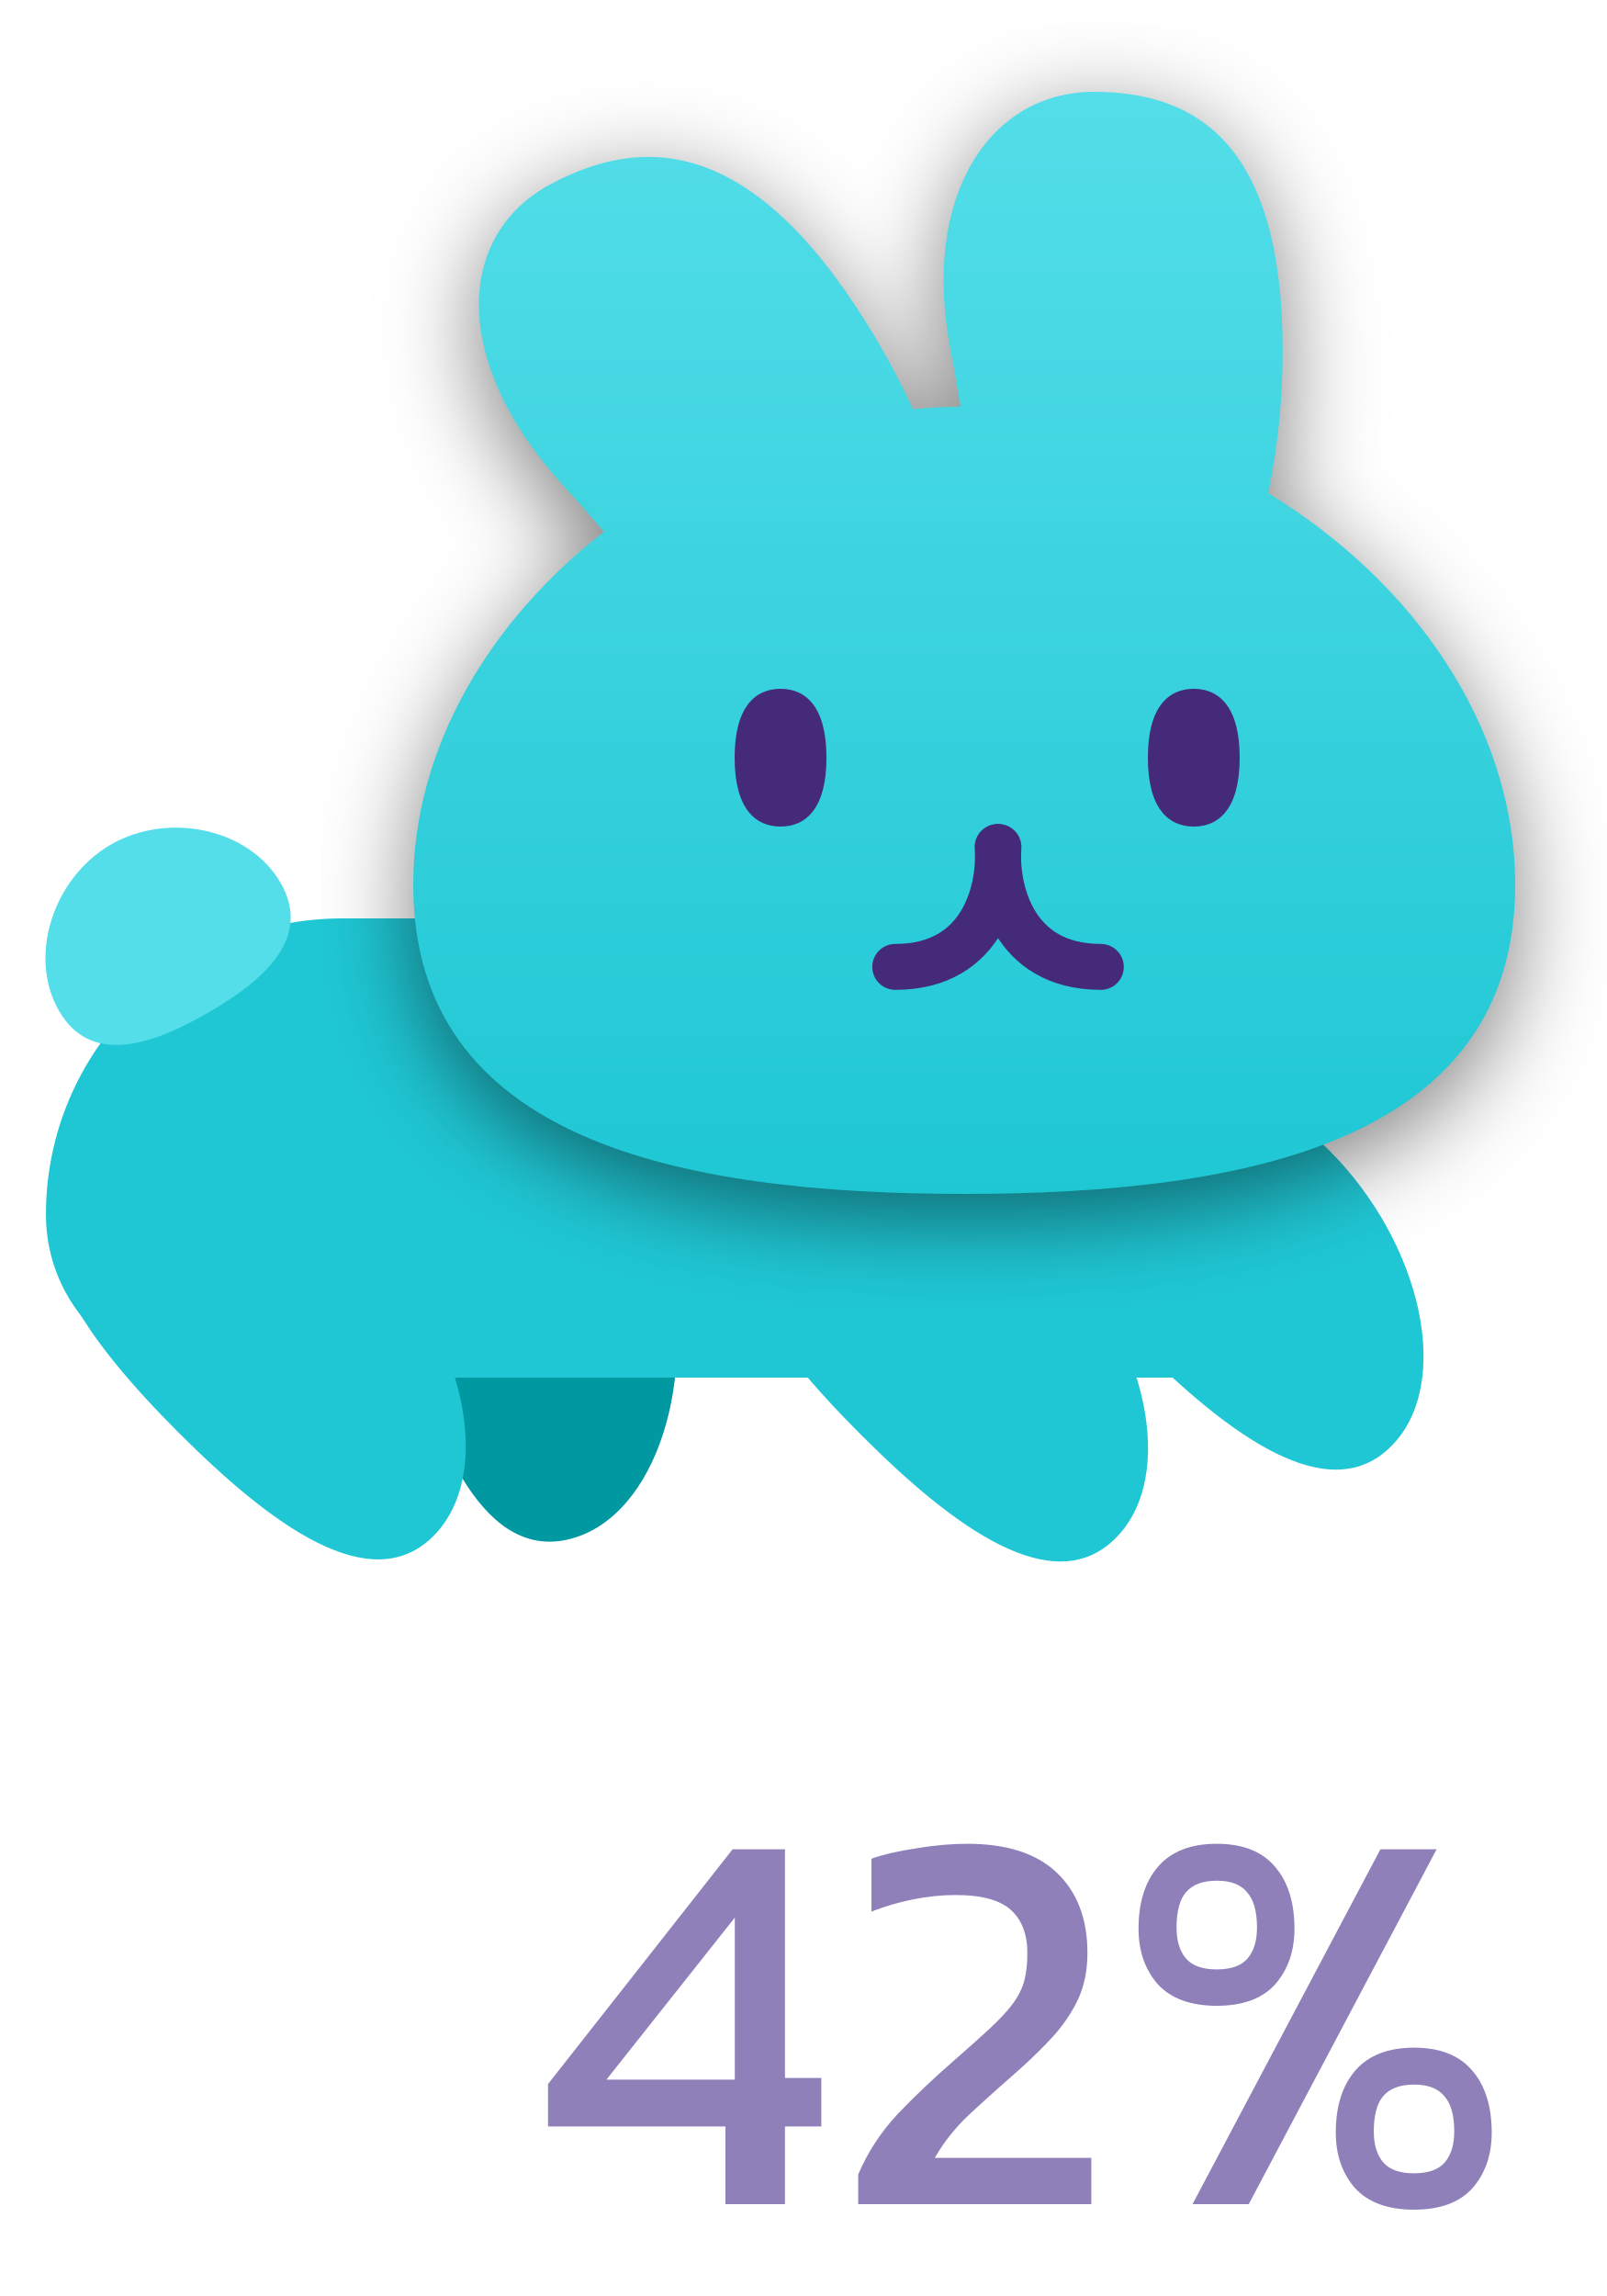
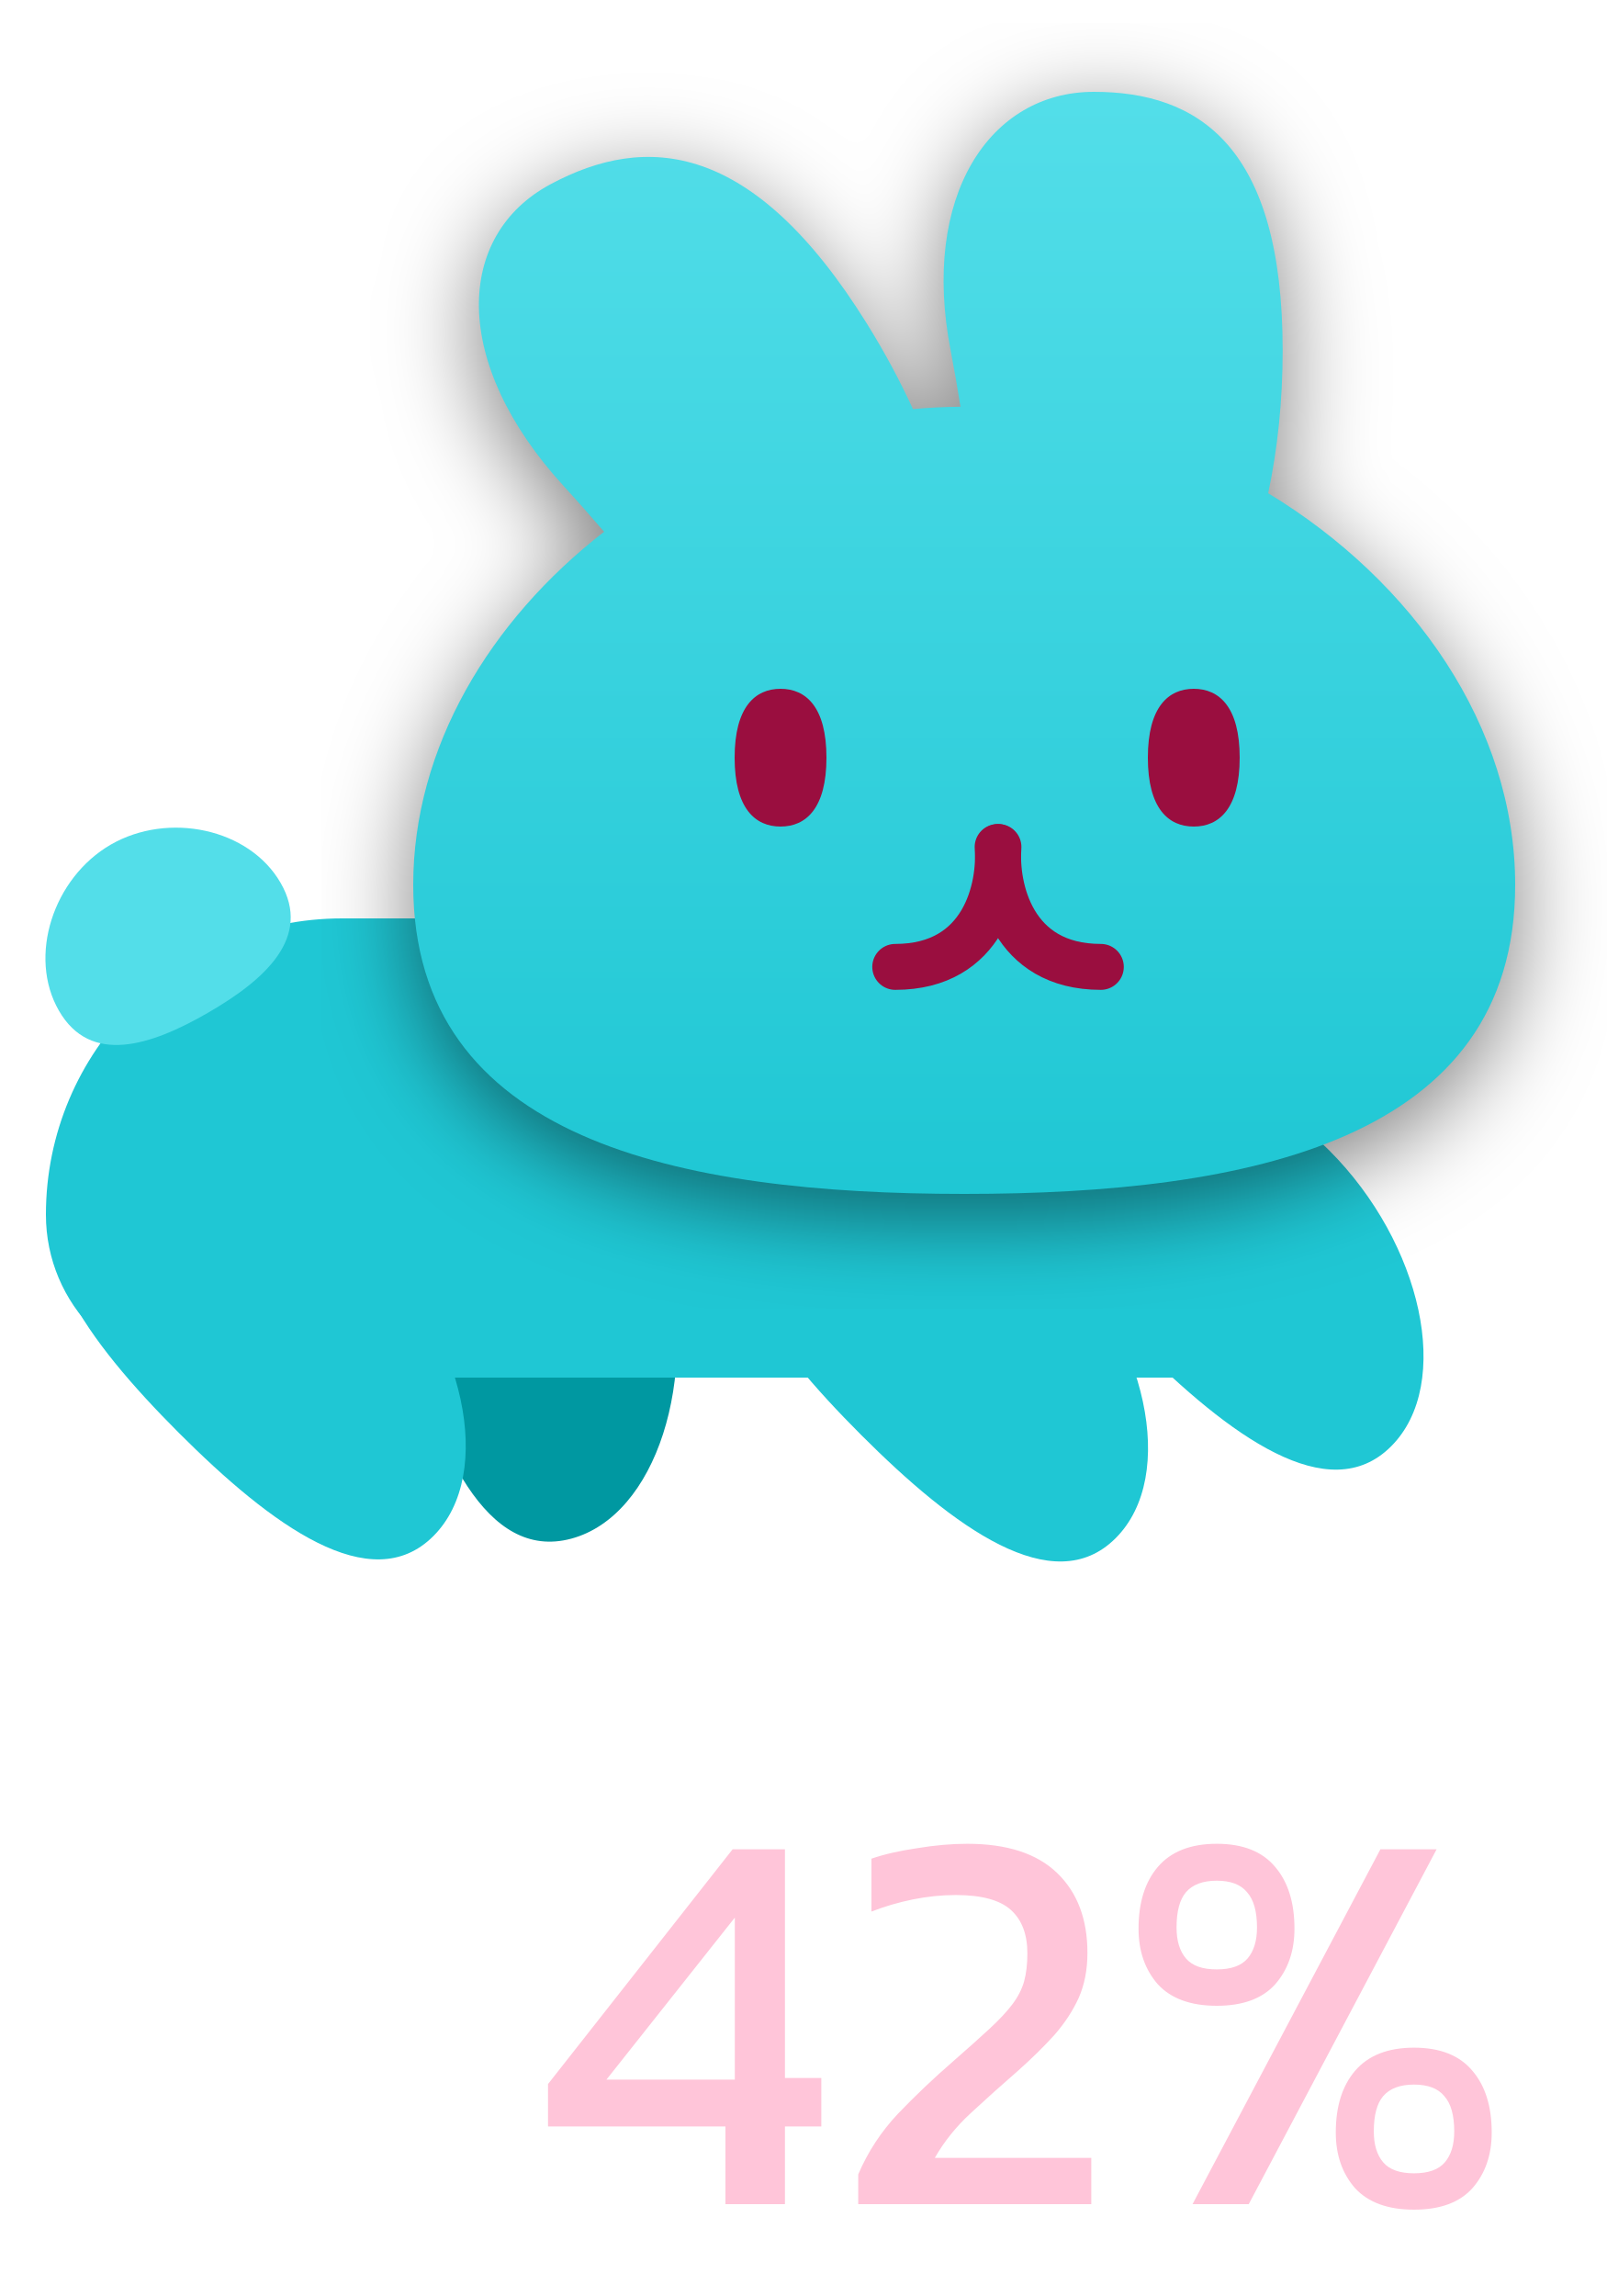
<svg xmlns="http://www.w3.org/2000/svg" width="35" height="50" viewBox="0 0 35 50" fill="none">
  <path d="M9.588 22.865C7.729 23.363 8.025 26.033 8.764 28.79C9.502 31.546 10.581 34.006 12.44 33.508C14.299 33.01 15.233 30.01 14.495 27.254C13.756 24.498 11.447 22.367 9.588 22.865Z" fill="#0098A1" />
  <path d="M1 26.452C1 22.889 3.888 20 7.452 20H13V30H4.548C2.589 30 1 28.411 1 26.452Z" fill="#1FC7D4" />
  <path d="M6.111 19.225C6.797 20.412 5.778 21.334 4.528 22.056C3.278 22.778 1.97 23.199 1.284 22.011C0.599 20.824 1.163 19.115 2.413 18.393C3.663 17.672 5.425 18.037 6.111 19.225Z" fill="#53DEE9" />
  <path d="M1.647 25.66C0.286 27.021 1.878 29.185 3.895 31.203C5.913 33.221 8.077 34.812 9.438 33.452C10.799 32.091 10.108 29.025 8.091 27.008C6.073 24.99 3.007 24.299 1.647 25.66Z" fill="#1FC7D4" />
  <rect width="1" height="10" transform="matrix(-1 0 0 1 14 20)" fill="#1FC7D4" />
  <rect x="9" y="20" width="17" height="10" fill="#1FC7D4" />
  <path d="M16.507 25.706C15.146 27.067 16.738 29.231 18.756 31.249C20.773 33.267 22.938 34.858 24.298 33.497C25.659 32.137 24.968 29.071 22.951 27.053C20.933 25.036 17.868 24.345 16.507 25.706Z" fill="#1FC7D4" />
  <path d="M22.507 23.706C21.146 25.067 22.738 27.231 24.756 29.249C26.773 31.267 28.938 32.858 30.298 31.497C31.659 30.137 30.968 27.071 28.951 25.053C26.933 23.036 23.868 22.345 22.507 23.706Z" fill="#1FC7D4" />
  <g filter="url(#filter0_d)">
    <path fill-rule="evenodd" clip-rule="evenodd" d="M20.705 7.634C20.781 8.027 20.852 8.438 20.919 8.857C20.573 8.86 20.227 8.877 19.884 8.909C19.603 8.295 19.269 7.672 18.884 7.053C16.396 3.051 14.062 2.901 11.989 4.013C9.915 5.124 9.811 7.896 12.283 10.592C12.57 10.905 12.863 11.238 13.157 11.58C10.66 13.516 9 16.291 9 19.27C9 24.829 14.785 26 21 26C27.215 26 33 24.829 33 19.27C33 15.828 30.784 12.658 27.621 10.741C27.824 9.785 27.936 8.735 27.936 7.634C27.936 3.172 26.095 2 23.824 2C21.553 2 20.051 4.271 20.705 7.634Z" fill="url(#paint0_linear_bunny_full)" />
  </g>
-   <path d="M21.728 18.445C21.796 19.315 21.445 21.056 19.498 21.056" stroke="#452A7A" stroke-linecap="round" />
-   <path d="M21.746 18.445C21.678 19.315 22.03 21.056 23.976 21.056" stroke="#452A7A" stroke-linecap="round" />
-   <path d="M18 16.5C18 17.605 17.552 18 17 18C16.448 18 16 17.605 16 16.5C16 15.395 16.448 15 17 15C17.552 15 18 15.395 18 16.5Z" fill="#452A7A" />
-   <path d="M27 16.5C27 17.605 26.552 18 26 18C25.448 18 25 17.605 25 16.5C25 15.395 25.448 15 26 15C26.552 15 27 15.395 27 16.5Z" fill="#452A7A" />
-   <path d="M15.8 48V46.308H11.936V45.384L15.956 40.272H17.096V45.252H17.888V46.308H17.096V48H15.8ZM13.208 45.288H16.004V41.76L13.208 45.288ZM18.692 48V47.352C18.9 46.864 19.188 46.424 19.556 46.032C19.932 45.64 20.332 45.26 20.756 44.892C21.076 44.612 21.34 44.376 21.548 44.184C21.764 43.984 21.932 43.804 22.052 43.644C22.172 43.484 22.256 43.32 22.304 43.152C22.352 42.976 22.376 42.772 22.376 42.54C22.376 42.124 22.256 41.808 22.016 41.592C21.776 41.376 21.376 41.268 20.816 41.268C20.512 41.268 20.2 41.3 19.88 41.364C19.568 41.428 19.268 41.516 18.98 41.628V40.476C19.26 40.38 19.592 40.304 19.976 40.248C20.36 40.184 20.724 40.152 21.068 40.152C21.932 40.152 22.584 40.364 23.024 40.788C23.464 41.212 23.684 41.792 23.684 42.528C23.684 42.896 23.62 43.224 23.492 43.512C23.364 43.792 23.188 44.06 22.964 44.316C22.74 44.564 22.48 44.82 22.184 45.084C21.816 45.404 21.468 45.716 21.14 46.02C20.82 46.316 20.56 46.64 20.36 46.992H23.768V48H18.692ZM26.501 43.68C25.933 43.68 25.505 43.524 25.217 43.212C24.937 42.892 24.797 42.488 24.797 42C24.797 41.432 24.937 40.984 25.217 40.656C25.505 40.32 25.933 40.152 26.501 40.152C27.069 40.152 27.493 40.32 27.773 40.656C28.053 40.984 28.193 41.432 28.193 42C28.193 42.488 28.053 42.892 27.773 43.212C27.493 43.524 27.069 43.68 26.501 43.68ZM25.973 48L30.065 40.272H31.289L27.197 48H25.973ZM26.501 42.888C26.813 42.888 27.037 42.808 27.173 42.648C27.309 42.488 27.377 42.264 27.377 41.976C27.377 41.624 27.305 41.368 27.161 41.208C27.025 41.04 26.805 40.956 26.501 40.956C26.197 40.956 25.973 41.04 25.829 41.208C25.693 41.368 25.625 41.624 25.625 41.976C25.625 42.264 25.693 42.488 25.829 42.648C25.965 42.808 26.189 42.888 26.501 42.888ZM30.797 48.12C30.229 48.12 29.801 47.964 29.513 47.652C29.233 47.332 29.093 46.928 29.093 46.44C29.093 45.872 29.233 45.424 29.513 45.096C29.801 44.76 30.229 44.592 30.797 44.592C31.365 44.592 31.789 44.76 32.069 45.096C32.349 45.424 32.489 45.872 32.489 46.44C32.489 46.928 32.349 47.332 32.069 47.652C31.789 47.964 31.365 48.12 30.797 48.12ZM30.797 47.328C31.109 47.328 31.333 47.248 31.469 47.088C31.605 46.928 31.673 46.704 31.673 46.416C31.673 46.064 31.601 45.808 31.457 45.648C31.321 45.48 31.101 45.396 30.797 45.396C30.493 45.396 30.269 45.48 30.125 45.648C29.989 45.808 29.921 46.064 29.921 46.416C29.921 46.704 29.989 46.928 30.125 47.088C30.261 47.248 30.485 47.328 30.797 47.328Z" fill="#8F80BA" />
+   <path d="M21.728 18.445C21.796 19.315 21.445 21.056 19.498 21.056" stroke="#9a0e3f" stroke-linecap="round" />
+   <path d="M21.746 18.445C21.678 19.315 22.03 21.056 23.976 21.056" stroke="#9a0e3f" stroke-linecap="round" />
+   <path d="M18 16.5C18 17.605 17.552 18 17 18C16.448 18 16 17.605 16 16.5C16 15.395 16.448 15 17 15C17.552 15 18 15.395 18 16.5Z" fill="#9a0e3f" />
+   <path d="M27 16.5C27 17.605 26.552 18 26 18C25.448 18 25 17.605 25 16.5C25 15.395 25.448 15 26 15C26.552 15 27 15.395 27 16.5Z" fill="#9a0e3f" />
+   <path d="M15.8 48V46.308H11.936V45.384L15.956 40.272H17.096V45.252H17.888V46.308H17.096V48H15.8ZM13.208 45.288H16.004V41.76L13.208 45.288ZM18.692 48V47.352C18.9 46.864 19.188 46.424 19.556 46.032C19.932 45.64 20.332 45.26 20.756 44.892C21.076 44.612 21.34 44.376 21.548 44.184C21.764 43.984 21.932 43.804 22.052 43.644C22.172 43.484 22.256 43.32 22.304 43.152C22.352 42.976 22.376 42.772 22.376 42.54C22.376 42.124 22.256 41.808 22.016 41.592C21.776 41.376 21.376 41.268 20.816 41.268C20.512 41.268 20.2 41.3 19.88 41.364C19.568 41.428 19.268 41.516 18.98 41.628V40.476C19.26 40.38 19.592 40.304 19.976 40.248C20.36 40.184 20.724 40.152 21.068 40.152C21.932 40.152 22.584 40.364 23.024 40.788C23.464 41.212 23.684 41.792 23.684 42.528C23.684 42.896 23.62 43.224 23.492 43.512C23.364 43.792 23.188 44.06 22.964 44.316C22.74 44.564 22.48 44.82 22.184 45.084C21.816 45.404 21.468 45.716 21.14 46.02C20.82 46.316 20.56 46.64 20.36 46.992H23.768V48H18.692ZM26.501 43.68C25.933 43.68 25.505 43.524 25.217 43.212C24.937 42.892 24.797 42.488 24.797 42C24.797 41.432 24.937 40.984 25.217 40.656C25.505 40.32 25.933 40.152 26.501 40.152C27.069 40.152 27.493 40.32 27.773 40.656C28.053 40.984 28.193 41.432 28.193 42C28.193 42.488 28.053 42.892 27.773 43.212C27.493 43.524 27.069 43.68 26.501 43.68ZM25.973 48L30.065 40.272H31.289L27.197 48H25.973ZM26.501 42.888C26.813 42.888 27.037 42.808 27.173 42.648C27.309 42.488 27.377 42.264 27.377 41.976C27.377 41.624 27.305 41.368 27.161 41.208C27.025 41.04 26.805 40.956 26.501 40.956C26.197 40.956 25.973 41.04 25.829 41.208C25.693 41.368 25.625 41.624 25.625 41.976C25.625 42.264 25.693 42.488 25.829 42.648C25.965 42.808 26.189 42.888 26.501 42.888ZM30.797 48.12C30.229 48.12 29.801 47.964 29.513 47.652C29.233 47.332 29.093 46.928 29.093 46.44C29.093 45.872 29.233 45.424 29.513 45.096C29.801 44.76 30.229 44.592 30.797 44.592C31.365 44.592 31.789 44.76 32.069 45.096C32.349 45.424 32.489 45.872 32.489 46.44C32.489 46.928 32.349 47.332 32.069 47.652C31.789 47.964 31.365 48.12 30.797 48.12ZM30.797 47.328C31.109 47.328 31.333 47.248 31.469 47.088C31.605 46.928 31.673 46.704 31.673 46.416C31.673 46.064 31.601 45.808 31.457 45.648C31.321 45.48 31.101 45.396 30.797 45.396C30.493 45.396 30.269 45.48 30.125 45.648C29.989 45.808 29.921 46.064 29.921 46.416C29.921 46.704 29.989 46.928 30.125 47.088C30.261 47.248 30.485 47.328 30.797 47.328Z" fill="#ffc5d9" />
  <defs>
    <filter id="filter0_d" x="7" y="0.5" width="28" height="28" filterUnits="userSpaceOnUse" color-interpolation-filters="sRGB">
      <feFlood flood-opacity="0" result="BackgroundImageFix" />
      <feColorMatrix in="SourceAlpha" type="matrix" values="0 0 0 0 0 0 0 0 0 0 0 0 0 0 0 0 0 0 127 0" />
      <feOffset dy="0.5" />
      <feGaussianBlur stdDeviation="1" />
      <feColorMatrix type="matrix" values="0 0 0 0 0 0 0 0 0 0 0 0 0 0 0 0 0 0 0.5 0" />
      <feBlend mode="normal" in2="BackgroundImageFix" result="effect1_dropShadow" />
      <feBlend mode="normal" in="SourceGraphic" in2="effect1_dropShadow" result="shape" />
    </filter>
    <linearGradient id="paint0_linear_bunny_full" x1="21" y1="2" x2="21" y2="26" gradientUnits="userSpaceOnUse">
      <stop stop-color="#53DEE9" />
      <stop offset="1" stop-color="#1FC7D4" />
    </linearGradient>
  </defs>
</svg>
